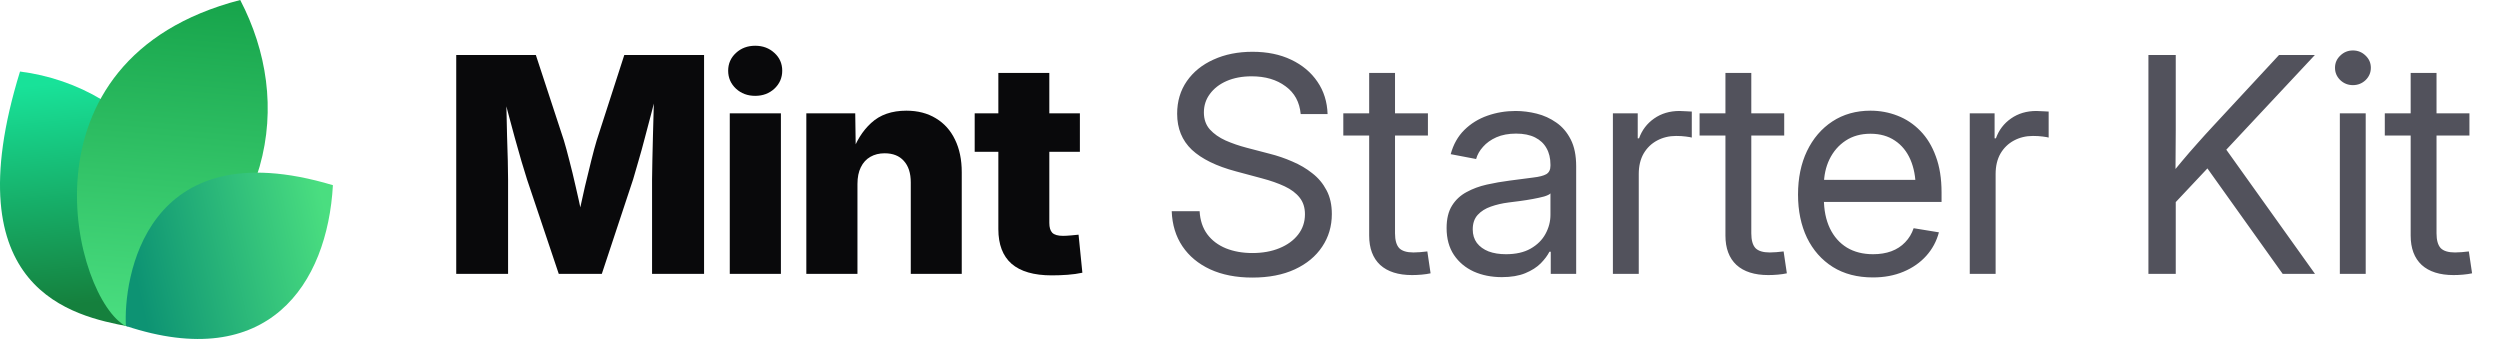
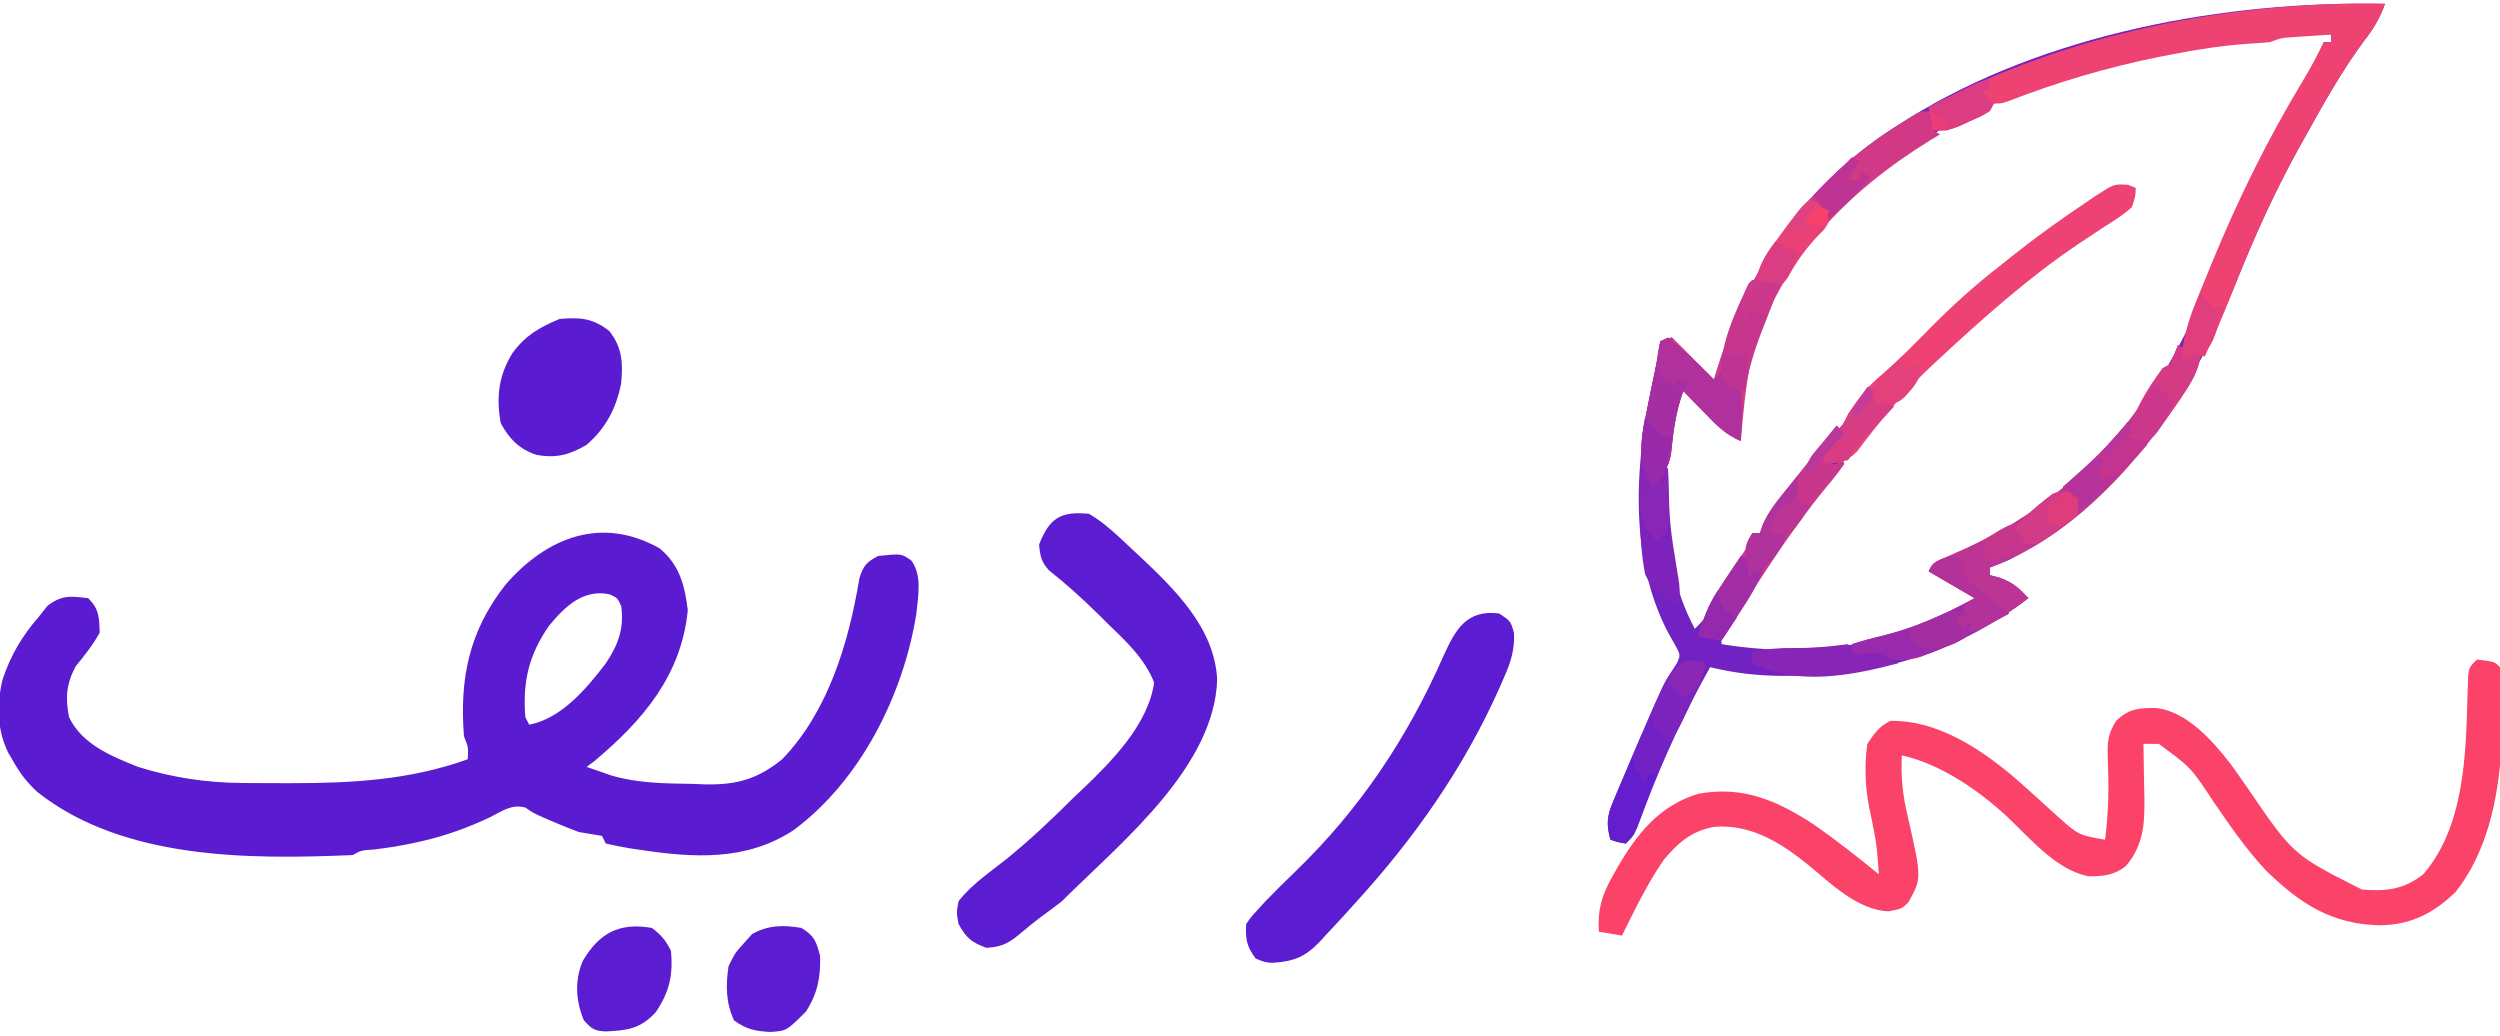
- <svg xmlns="http://www.w3.org/2000/svg" width="177" height="24" viewBox="0 0 177 24" fill="none">
-   <path d="M9.061 23.108C5.268 22.377 -3.391 20.627 1.417 5.064C9.634 6.099 16.973 14.064 9.061 23.108Z" fill="url(#paint0_linear_17557_2020)" />
-   <path d="M8.919 23.094C5.276 21.222 0.784 4.209 17.007 0C20.757 7.193 19.621 16.545 8.919 23.094Z" fill="url(#paint1_linear_17557_2020)" />
-   <path d="M8.914 23.079C8.735 19.882 10.159 9.085 23.57 13.111C23.181 20.123 18.984 26.418 8.914 23.079Z" fill="url(#paint2_linear_17557_2020)" />
-   <path d="M32.301 19.392V3.894H37.938L39.925 9.948C40.036 10.315 40.164 10.787 40.31 11.362C40.462 11.938 40.611 12.552 40.757 13.204C40.91 13.855 41.048 14.483 41.173 15.086C41.305 15.682 41.412 16.192 41.495 16.615H40.695C40.771 16.192 40.871 15.682 40.996 15.086C41.128 14.49 41.267 13.866 41.412 13.214C41.565 12.562 41.714 11.948 41.86 11.373C42.005 10.79 42.133 10.315 42.244 9.948L44.2 3.894H49.848V19.392H46.166V12.704C46.166 12.357 46.173 11.917 46.187 11.383C46.2 10.849 46.214 10.27 46.228 9.646C46.249 9.022 46.266 8.391 46.28 7.753C46.301 7.115 46.311 6.519 46.311 5.964H46.623C46.485 6.561 46.332 7.181 46.166 7.826C45.999 8.471 45.833 9.102 45.666 9.719C45.507 10.336 45.351 10.901 45.198 11.414C45.053 11.928 44.928 12.357 44.824 12.704L42.608 19.392H39.561L37.314 12.704C37.203 12.357 37.072 11.928 36.919 11.414C36.773 10.901 36.614 10.34 36.441 9.729C36.274 9.112 36.104 8.481 35.931 7.836C35.764 7.192 35.608 6.567 35.463 5.964H35.827C35.834 6.512 35.844 7.105 35.858 7.743C35.872 8.374 35.886 9.005 35.9 9.636C35.92 10.26 35.938 10.839 35.952 11.373C35.965 11.907 35.972 12.351 35.972 12.704V19.392H32.301ZM51.668 19.392V8.024H55.288V19.392H51.668ZM53.468 6.786C52.927 6.786 52.473 6.616 52.105 6.276C51.738 5.93 51.554 5.507 51.554 5.007C51.554 4.508 51.738 4.088 52.105 3.749C52.473 3.409 52.927 3.239 53.468 3.239C54.009 3.239 54.463 3.409 54.83 3.749C55.198 4.082 55.382 4.501 55.382 5.007C55.382 5.507 55.198 5.93 54.83 6.276C54.463 6.616 54.009 6.786 53.468 6.786ZM60.708 13.027V19.392H57.088V8.024H60.551L60.593 10.967H60.281C60.593 10.024 61.061 9.268 61.685 8.7C62.309 8.124 63.138 7.836 64.171 7.836C64.975 7.836 65.672 8.017 66.262 8.377C66.851 8.731 67.302 9.234 67.614 9.885C67.933 10.537 68.092 11.307 68.092 12.194V19.392H64.483V12.912C64.483 12.26 64.32 11.754 63.994 11.394C63.675 11.033 63.221 10.853 62.632 10.853C62.25 10.853 61.914 10.936 61.623 11.102C61.332 11.269 61.106 11.515 60.947 11.841C60.787 12.16 60.708 12.555 60.708 13.027ZM76.456 8.024V10.749H69.008V8.024H76.456ZM70.683 5.163H74.292V15.783C74.292 16.102 74.361 16.334 74.5 16.48C74.646 16.625 74.899 16.698 75.259 16.698C75.405 16.698 75.596 16.688 75.831 16.667C76.074 16.646 76.251 16.629 76.362 16.615L76.632 19.309C76.313 19.378 75.963 19.427 75.582 19.455C75.207 19.482 74.836 19.496 74.469 19.496C73.2 19.496 72.25 19.222 71.619 18.674C70.995 18.127 70.683 17.308 70.683 16.22V5.163Z" fill="#09090B" />
-   <path d="M88.667 19.652C87.523 19.652 86.528 19.458 85.682 19.07C84.843 18.681 84.188 18.137 83.716 17.437C83.245 16.736 82.992 15.908 82.957 14.951H84.933C84.968 15.596 85.148 16.14 85.474 16.584C85.8 17.021 86.24 17.354 86.795 17.582C87.35 17.804 87.974 17.915 88.667 17.915C89.388 17.915 90.026 17.801 90.581 17.572C91.143 17.343 91.583 17.024 91.902 16.615C92.228 16.199 92.391 15.717 92.391 15.169C92.391 14.698 92.266 14.306 92.017 13.994C91.767 13.675 91.413 13.408 90.956 13.193C90.498 12.978 89.954 12.787 89.323 12.621L87.502 12.132C86.123 11.765 85.082 11.255 84.382 10.603C83.689 9.944 83.342 9.095 83.342 8.055C83.342 7.174 83.571 6.404 84.028 5.746C84.486 5.087 85.117 4.577 85.921 4.217C86.726 3.849 87.645 3.666 88.678 3.666C89.718 3.666 90.63 3.853 91.413 4.227C92.204 4.602 92.824 5.122 93.275 5.787C93.726 6.446 93.965 7.209 93.993 8.076H92.089C92.013 7.23 91.656 6.574 91.018 6.11C90.387 5.638 89.586 5.403 88.615 5.403C87.95 5.403 87.36 5.513 86.847 5.735C86.341 5.957 85.946 6.262 85.661 6.651C85.377 7.032 85.235 7.469 85.235 7.961C85.235 8.447 85.377 8.849 85.661 9.168C85.946 9.48 86.317 9.74 86.774 9.948C87.232 10.149 87.724 10.319 88.251 10.457L89.884 10.884C90.439 11.023 90.977 11.206 91.496 11.435C92.023 11.657 92.495 11.934 92.911 12.267C93.334 12.593 93.67 12.995 93.92 13.474C94.17 13.945 94.294 14.504 94.294 15.149C94.294 16.015 94.066 16.788 93.608 17.468C93.157 18.148 92.512 18.681 91.673 19.07C90.834 19.458 89.832 19.652 88.667 19.652ZM101.097 8.024V9.594H95.106V8.024H101.097ZM96.937 5.163H98.767V16.521C98.767 17 98.865 17.347 99.059 17.562C99.26 17.77 99.6 17.874 100.078 17.874C100.21 17.874 100.366 17.867 100.546 17.853C100.733 17.832 100.903 17.815 101.056 17.801L101.285 19.351C101.097 19.392 100.886 19.423 100.65 19.444C100.414 19.465 100.189 19.475 99.974 19.475C98.996 19.475 98.244 19.236 97.717 18.758C97.197 18.272 96.937 17.579 96.937 16.677V5.163ZM106.33 19.621C105.595 19.621 104.932 19.489 104.343 19.226C103.754 18.955 103.285 18.564 102.939 18.05C102.592 17.53 102.419 16.896 102.419 16.147C102.419 15.495 102.547 14.965 102.804 14.556C103.06 14.146 103.403 13.828 103.833 13.599C104.263 13.363 104.742 13.186 105.269 13.068C105.796 12.95 106.333 12.857 106.881 12.787C107.574 12.69 108.132 12.617 108.555 12.569C108.978 12.52 109.287 12.441 109.481 12.33C109.675 12.212 109.772 12.014 109.772 11.737V11.654C109.772 11.203 109.679 10.815 109.492 10.489C109.311 10.163 109.041 9.91 108.68 9.729C108.32 9.549 107.872 9.459 107.338 9.459C106.805 9.459 106.34 9.546 105.945 9.719C105.556 9.892 105.241 10.118 104.998 10.395C104.755 10.665 104.593 10.953 104.509 11.258L102.71 10.915C102.897 10.222 103.22 9.65 103.677 9.199C104.135 8.748 104.679 8.412 105.31 8.19C105.941 7.968 106.607 7.857 107.307 7.857C107.8 7.857 108.295 7.92 108.795 8.044C109.301 8.169 109.765 8.381 110.188 8.679C110.611 8.97 110.951 9.369 111.208 9.875C111.464 10.374 111.593 11.005 111.593 11.768V19.392H109.793V17.822H109.7C109.568 18.085 109.363 18.359 109.086 18.643C108.809 18.921 108.444 19.153 107.994 19.34C107.543 19.527 106.988 19.621 106.33 19.621ZM106.621 17.998C107.321 17.998 107.904 17.867 108.368 17.603C108.84 17.333 109.19 16.986 109.419 16.563C109.654 16.133 109.772 15.682 109.772 15.211V13.692C109.703 13.769 109.554 13.841 109.325 13.911C109.096 13.973 108.829 14.032 108.524 14.088C108.226 14.143 107.921 14.192 107.609 14.233C107.304 14.275 107.033 14.309 106.798 14.337C106.354 14.393 105.938 14.49 105.549 14.628C105.168 14.76 104.86 14.954 104.624 15.211C104.388 15.467 104.27 15.811 104.27 16.241C104.27 16.615 104.367 16.934 104.561 17.198C104.762 17.461 105.04 17.662 105.393 17.801C105.747 17.933 106.156 17.998 106.621 17.998ZM114.193 19.392V8.024H115.951V9.792H116.045C116.253 9.209 116.61 8.741 117.116 8.388C117.622 8.034 118.219 7.857 118.905 7.857C119.058 7.857 119.217 7.864 119.384 7.878C119.55 7.885 119.682 7.892 119.779 7.899V9.74C119.716 9.719 119.578 9.695 119.363 9.667C119.155 9.639 118.922 9.625 118.666 9.625C118.174 9.625 117.726 9.733 117.324 9.948C116.922 10.163 116.603 10.471 116.367 10.874C116.138 11.276 116.024 11.758 116.024 12.319V19.392H114.193ZM126.322 8.024V9.594H120.33V8.024H126.322ZM122.161 5.163H123.992V16.521C123.992 17 124.089 17.347 124.283 17.562C124.484 17.77 124.824 17.874 125.302 17.874C125.434 17.874 125.59 17.867 125.77 17.853C125.958 17.832 126.127 17.815 126.28 17.801L126.509 19.351C126.322 19.392 126.11 19.423 125.874 19.444C125.639 19.465 125.413 19.475 125.198 19.475C124.221 19.475 123.468 19.236 122.941 18.758C122.421 18.272 122.161 17.579 122.161 16.677V5.163ZM132.604 19.642C131.502 19.642 130.555 19.396 129.765 18.903C128.974 18.404 128.364 17.714 127.934 16.834C127.511 15.946 127.3 14.927 127.3 13.775C127.3 12.611 127.511 11.584 127.934 10.697C128.364 9.802 128.964 9.102 129.734 8.596C130.51 8.089 131.408 7.836 132.428 7.836C133.1 7.836 133.738 7.954 134.341 8.19C134.952 8.426 135.489 8.783 135.954 9.261C136.425 9.74 136.793 10.343 137.056 11.071C137.327 11.792 137.462 12.645 137.462 13.63V14.296H128.433V12.735H136.463L135.631 13.297C135.631 12.541 135.506 11.876 135.257 11.3C135.007 10.725 134.643 10.277 134.165 9.958C133.686 9.632 133.107 9.469 132.428 9.469C131.748 9.469 131.162 9.632 130.67 9.958C130.177 10.284 129.796 10.725 129.526 11.279C129.262 11.827 129.13 12.441 129.13 13.12V14.046C129.13 14.864 129.273 15.572 129.557 16.168C129.841 16.757 130.243 17.211 130.763 17.53C131.283 17.842 131.901 17.998 132.615 17.998C133.093 17.998 133.523 17.929 133.905 17.79C134.293 17.645 134.619 17.433 134.882 17.156C135.153 16.879 135.354 16.546 135.486 16.157L137.275 16.449C137.108 17.08 136.81 17.634 136.38 18.113C135.95 18.591 135.413 18.966 134.768 19.236C134.123 19.507 133.402 19.642 132.604 19.642ZM139.459 19.392V8.024H141.217V9.792H141.311C141.519 9.209 141.876 8.741 142.382 8.388C142.888 8.034 143.485 7.857 144.171 7.857C144.324 7.857 144.483 7.864 144.649 7.878C144.816 7.885 144.948 7.892 145.045 7.899V9.74C144.982 9.719 144.844 9.695 144.629 9.667C144.421 9.639 144.188 9.625 143.932 9.625C143.439 9.625 142.992 9.733 142.59 9.948C142.188 10.163 141.869 10.471 141.633 10.874C141.404 11.276 141.29 11.758 141.29 12.319V19.392H139.459ZM153.429 14.961V12.715C153.783 12.257 154.136 11.82 154.49 11.404C154.844 10.981 155.204 10.565 155.572 10.156C155.939 9.74 156.314 9.327 156.695 8.918L161.355 3.894H163.893L157.277 10.967H157.184L153.429 14.961ZM152.108 19.392V3.894H154.043V9.241L154.022 12.559L154.043 13.505V19.392H152.108ZM161.615 19.392L155.967 11.477L157.173 9.969L163.903 19.392H161.615ZM165.661 19.392V8.024H167.492V19.392H165.661ZM166.587 6.027C166.24 6.027 165.942 5.909 165.692 5.673C165.443 5.43 165.318 5.139 165.318 4.799C165.318 4.459 165.443 4.172 165.692 3.936C165.942 3.693 166.24 3.572 166.587 3.572C166.934 3.572 167.232 3.693 167.482 3.936C167.731 4.172 167.856 4.459 167.856 4.799C167.856 5.139 167.731 5.43 167.482 5.673C167.232 5.909 166.934 6.027 166.587 6.027ZM174.836 8.024V9.594H168.844V8.024H174.836ZM170.675 5.163H172.506V16.521C172.506 17 172.603 17.347 172.797 17.562C172.998 17.77 173.338 17.874 173.816 17.874C173.948 17.874 174.104 17.867 174.284 17.853C174.472 17.832 174.641 17.815 174.794 17.801L175.023 19.351C174.836 19.392 174.624 19.423 174.388 19.444C174.153 19.465 173.927 19.475 173.712 19.475C172.735 19.475 171.982 19.236 171.455 18.758C170.935 18.272 170.675 17.579 170.675 16.677V5.163Z" fill="#52525C" />
-   <defs>
-     <linearGradient id="paint0_linear_17557_2020" x1="3.776" y1="5.916" x2="5.232" y2="21.559" gradientUnits="userSpaceOnUse">
-       <stop stop-color="#18E299" />
-       <stop offset="1" stop-color="#15803D" />
-     </linearGradient>
-     <linearGradient id="paint1_linear_17557_2020" x1="12.171" y1="-0.718" x2="10.19" y2="22.983" gradientUnits="userSpaceOnUse">
-       <stop stop-color="#16A34A" />
-       <stop offset="1" stop-color="#4ADE80" />
-     </linearGradient>
-     <linearGradient id="paint2_linear_17557_2020" x1="23.133" y1="15.353" x2="9.338" y2="18.52" gradientUnits="userSpaceOnUse">
-       <stop stop-color="#4ADE80" />
-       <stop offset="1" stop-color="#0D9373" />
-     </linearGradient>
-   </defs>
+ <svg xmlns="http://www.w3.org/2000/svg" version="1.1" width="652" height="270">
+   <path d="M0 0 C5.19 4.208 6.605 9.708 7.375 16.125 C5.727 33.157 -4.363 44.936 -17.062 55.562 C-17.702 56.037 -18.341 56.511 -19 57 C-17.627 57.485 -16.252 57.963 -14.875 58.438 C-14.109 58.704 -13.344 58.971 -12.555 59.246 C-5.562 61.31 1.518 61.319 8.75 61.438 C10.444 61.506 10.444 61.506 12.172 61.576 C20.3 61.684 25.644 60.149 32 55 C44.02 42.557 49.368 24.507 52.129 7.828 C53.144 4.531 53.986 3.601 57 2 C63.097 1.358 63.097 1.358 65.688 3.199 C68.545 7.12 67.434 12.405 67 17 C63.624 38.199 52.453 60.578 34.934 73.527 C22.595 81.605 8.875 80.749 -5.125 78.625 C-5.979 78.499 -6.834 78.373 -7.714 78.243 C-9.822 77.902 -11.914 77.459 -14 77 C-14.33 76.34 -14.66 75.68 -15 75 C-16.997 74.648 -18.998 74.318 -21 74 C-23.064 73.246 -25.107 72.432 -27.125 71.562 C-28.138 71.131 -29.151 70.699 -30.195 70.254 C-33 69 -33 69 -34.918 67.645 C-38.393 66.569 -41.113 68.573 -44.188 70.125 C-50.025 72.88 -55.701 74.949 -62 76.375 C-63.021 76.607 -63.021 76.607 -64.063 76.844 C-67.49 77.58 -70.893 78.133 -74.375 78.539 C-77.825 78.775 -77.825 78.775 -80 80 C-107.03 81.161 -139.897 81.229 -162.25 63.562 C-164.861 61.129 -166.547 59.016 -168.312 55.938 C-168.804 55.101 -169.295 54.264 -169.801 53.402 C-172.819 47.356 -172.896 40.692 -171.316 34.184 C-169.21 27.899 -166.325 22.991 -162 18 C-161.216 17.01 -160.433 16.02 -159.625 15 C-155.849 12.123 -153.668 12.464 -149 13 C-146.123 15.877 -146.134 17.984 -146 22 C-147.788 25.245 -149.908 27.887 -152.25 30.75 C-154.683 35.268 -155.006 38.978 -154 44 C-150.677 51.106 -142.904 54.253 -136 57 C-127.013 59.82 -118.086 61.147 -108.672 61.203 C-107.889 61.21 -107.106 61.217 -106.3 61.224 C-103.783 61.241 -101.267 61.248 -98.75 61.25 C-97.895 61.251 -97.04 61.253 -96.159 61.254 C-80.306 61.249 -65.072 60.463 -50 55 C-49.842 51.947 -49.842 51.947 -51 49 C-52.169 33.948 -49.676 21.563 -40.094 9.406 C-29.366 -2.922 -15.043 -8.494 0 0 Z M-28.773 20.156 C-34.082 27.718 -35.721 34.828 -35 44 C-34.67 44.66 -34.34 45.32 -34 46 C-25.478 44.341 -19.06 36.582 -14 30 C-10.765 25.092 -9.176 21 -10 15 C-10.98 12.936 -10.98 12.936 -13 12 C-19.872 10.562 -24.656 15.15 -28.773 20.156 Z " fill="#5B1CD1" transform="translate(172,143)" />
+   <path d="M0 0 C-1.332 3.75 -2.99 6.501 -5.438 9.625 C-11.373 17.639 -16.165 26.292 -21 35 C-21.687 36.226 -21.687 36.226 -22.388 37.478 C-28.856 49.098 -34.162 60.956 -39.079 73.309 C-51.06 103.319 -69.104 129.335 -98 145 C-99.653 145.699 -101.316 146.378 -103 147 C-103 147.66 -103 148.32 -103 149 C-101.639 149.371 -101.639 149.371 -100.25 149.75 C-96.859 151.054 -95.437 152.394 -93 155 C-110.39 168.462 -131.578 175.409 -153.5 175.25 C-154.563 175.258 -155.627 175.265 -156.723 175.273 C-163.379 175.257 -169.533 174.586 -176 173 C-182.526 184.65 -188.003 196.418 -192.775 208.896 C-193.169 209.922 -193.563 210.947 -193.969 212.004 C-194.314 212.92 -194.658 213.836 -195.014 214.78 C-196 217 -196 217 -198 219 C-200.125 218.625 -200.125 218.625 -202 218 C-203.053 214.126 -202.963 211.986 -201.41 208.297 C-201.042 207.407 -200.673 206.516 -200.293 205.599 C-199.887 204.659 -199.481 203.719 -199.062 202.75 C-198.654 201.78 -198.246 200.81 -197.826 199.811 C-188.447 177.725 -188.447 177.725 -184.609 171.883 C-183.737 169.866 -183.737 169.866 -185.012 167.406 C-185.565 166.447 -186.118 165.488 -186.688 164.5 C-197.739 143.836 -195.494 118.163 -190.458 96.077 C-189.868 93.4 -189.416 90.709 -189 88 C-187.515 87.505 -187.515 87.505 -186 87 C-182.37 90.63 -178.74 94.26 -175 98 C-174.648 96.863 -174.296 95.726 -173.934 94.555 C-165.384 67.546 -150.352 45.966 -126 31 C-125.421 30.636 -124.842 30.272 -124.246 29.897 C-88.76 7.775 -41.503 -0.847 0 0 Z M-30 9 C-31.965 9.175 -33.933 9.311 -35.902 9.426 C-42.567 9.903 -49.011 10.9 -55.562 12.188 C-56.683 12.406 -57.803 12.624 -58.958 12.85 C-94.786 20.086 -132.199 35.15 -153.785 66.166 C-162.036 78.617 -168.216 92.665 -168.062 107.812 C-168.053 108.974 -168.044 110.135 -168.035 111.332 C-168.024 112.212 -168.012 113.093 -168 114 C-173.223 109.536 -178.209 104.926 -183 100 C-188.248 105.248 -187.292 116.139 -187.38 123.113 C-187.378 124.292 -187.377 125.472 -187.375 126.688 C-187.374 127.916 -187.373 129.145 -187.372 130.411 C-187.219 142.247 -185.576 152.423 -180 163 C-176.3 159.547 -173.983 155.359 -171.375 151.062 C-170.872 150.251 -170.37 149.44 -169.852 148.604 C-169.372 147.818 -168.893 147.032 -168.398 146.223 C-167.962 145.509 -167.525 144.795 -167.076 144.059 C-166.018 142.035 -165.45 140.231 -165 138 C-164.34 138 -163.68 138 -163 138 C-161.483 136.031 -160.079 134.056 -158.688 132 C-152.466 123.037 -145.642 114.52 -138.502 106.27 C-135.842 103.53 -135.842 103.53 -135 100 C-134.43 99.758 -133.861 99.515 -133.274 99.266 C-130.565 97.758 -128.779 95.971 -126.621 93.746 C-125.788 92.896 -124.954 92.045 -124.096 91.169 C-123.219 90.268 -122.341 89.366 -121.438 88.438 C-114.573 81.481 -107.803 74.897 -100 69 C-99.027 68.221 -98.054 67.443 -97.051 66.641 C-90.891 61.733 -84.514 57.209 -77.938 52.875 C-76.848 52.146 -76.848 52.146 -75.736 51.403 C-75.048 50.958 -74.361 50.513 -73.652 50.055 C-73.044 49.657 -72.435 49.26 -71.808 48.851 C-70 48 -70 48 -66 48 C-66.078 50.207 -66.078 50.207 -67 53 C-69.236 54.779 -71.323 56.222 -73.75 57.688 C-75.13 58.564 -76.508 59.444 -77.883 60.328 C-78.577 60.772 -79.27 61.216 -79.985 61.674 C-99.427 74.472 -117.973 91.339 -133 109 C-133.822 109.935 -134.645 110.869 -135.492 111.832 C-148.056 126.219 -158.917 141.829 -168.853 158.12 C-169.833 159.726 -170.831 161.321 -171.832 162.914 C-173.163 164.892 -173.163 164.892 -173 167 C-148.66 170.928 -127.914 166.92 -106 156 C-108.569 153.246 -110.837 151.343 -114.25 149.75 C-114.956 149.415 -115.663 149.08 -116.391 148.734 C-117.187 148.371 -117.187 148.371 -118 148 C-115.509 146.339 -113.133 145.011 -110.465 143.68 C-100.932 138.857 -91.917 134.286 -84 127 C-83.201 126.328 -82.402 125.657 -81.578 124.965 C-63.003 109.072 -51.992 88.363 -43.188 65.875 C-35.921 47.365 -27.047 29.57 -16 13 C-16 12.01 -16 11.02 -16 10 C-15.34 10 -14.68 10 -14 10 C-14 9.34 -14 8.68 -14 8 C-16.104 7.973 -18.208 7.954 -20.312 7.938 C-21.484 7.926 -22.656 7.914 -23.863 7.902 C-27.031 7.851 -27.031 7.851 -30 9 Z " fill="#7221C3" transform="translate(622,1)" />
+   <path d="M0 0 C4.556 0.556 4.556 0.556 6 2 C7.477 20.905 6.766 44.869 -5.477 60.504 C-11.154 66.079 -17.057 69.131 -25 69.312 C-37.77 69.157 -46.02 63.773 -54.98 55.078 C-60.166 49.561 -64.415 43.337 -68.701 37.115 C-74.559 28.184 -74.559 28.184 -83 22 C-84.32 22 -85.64 22 -87 22 C-86.976 22.99 -86.976 22.99 -86.952 24 C-86.89 27.021 -86.851 30.041 -86.812 33.062 C-86.787 34.101 -86.762 35.139 -86.736 36.209 C-86.671 43.076 -87.006 48.408 -91.562 53.875 C-94.604 56.255 -97.549 56.585 -101.383 56.523 C-109.767 54.847 -116.458 46.719 -122.51 41.014 C-129.995 34.069 -139.887 27.267 -150 25 C-150.289 30.589 -149.799 35.296 -148.5 40.75 C-144.786 57.056 -144.786 57.056 -148.305 63.324 C-150 65 -150 65 -153.5 65.688 C-161.475 65.264 -168.081 58.817 -173.938 53.938 C-181.234 48.005 -189.108 42.893 -198.824 43.621 C-204.757 44.654 -208.288 47.719 -212.055 52.195 C-216.358 58.399 -219.623 65.262 -223 72 C-224.98 71.67 -226.96 71.34 -229 71 C-229.409 65.318 -228.252 61.498 -225.5 56.625 C-225.138 55.972 -224.775 55.318 -224.402 54.645 C-219.263 45.659 -213.285 38.028 -203 35 C-191.405 32.897 -182.502 36.808 -173 43 C-167.148 47.095 -161.532 51.485 -156 56 C-156.545 48.269 -156.545 48.269 -158.062 40.688 C-159.499 34.625 -159.878 28.164 -159 22 C-157.193 19.278 -155.931 17.466 -153 16 C-139.287 15.764 -126.679 25.173 -117 34 C-115.672 35.203 -115.672 35.203 -114.316 36.43 C-112.618 37.969 -110.921 39.508 -109.223 41.047 C-103.885 45.797 -103.885 45.797 -97 47 C-96.057 39.829 -95.97 32.97 -96.303 25.754 C-96.393 21.623 -96.359 19.573 -94.113 15.984 C-90.647 12.73 -88.05 12.594 -83.438 12.66 C-75.518 13.764 -69.06 21.087 -64.364 27.093 C-62.757 29.314 -61.186 31.558 -59.625 33.812 C-47.955 50.928 -47.955 50.928 -30 60 C-23.766 60.52 -19.014 59.984 -14 56 C-3.355 43.663 -2.89 25.1 -2.482 9.654 C-2.448 8.7 -2.414 7.745 -2.379 6.762 C-2.341 5.462 -2.341 5.462 -2.303 4.135 C-2 2 -2 2 0 0 Z " fill="#FB4269" transform="translate(646,172)" />
+   <path d="M0 0 C4.13 2.395 7.522 5.746 11 9 C11.77 9.714 11.77 9.714 12.555 10.443 C22.025 19.319 32.824 29.622 33.438 43.312 C32.684 65.434 9.774 84.592 -5 99 C-5.99 99.99 -5.99 99.99 -7 101 C-8.902 102.482 -10.84 103.907 -12.785 105.332 C-14.244 106.431 -15.671 107.574 -17.059 108.762 C-20.499 111.639 -22.156 112.958 -26.75 113.188 C-30.651 111.762 -31.989 110.62 -34 107 C-34.562 104 -34.562 104 -34 101 C-30.598 96.691 -25.988 93.573 -21.695 90.184 C-15.465 85.136 -9.657 79.675 -4 74 C-3.221 73.268 -2.443 72.536 -1.641 71.781 C6.032 64.46 15.462 54.901 17 44 C14.445 37.597 9.63 33.244 4.75 28.5 C4.024 27.779 3.299 27.059 2.551 26.316 C-1.616 22.209 -5.866 18.349 -10.46 14.721 C-12.44 12.509 -12.762 10.935 -13 8 C-10.298 1.111 -7.38 -0.729 0 0 Z " fill="#5C1CD1" transform="translate(284,134)" />
+   <path d="M0 0 C3 2 3 2 3.863 5.137 C4.022 9.609 2.971 12.807 1.188 16.812 C0.871 17.545 0.555 18.278 0.229 19.033 C-9.184 40.283 -22.322 58.935 -38 76 C-38.591 76.658 -39.183 77.316 -39.792 77.994 C-41.587 79.978 -43.412 81.93 -45.25 83.875 C-46.063 84.777 -46.063 84.777 -46.892 85.698 C-50.684 89.597 -53.6 90.737 -59.024 91.094 C-61 91 -61 91 -63.5 90 C-65.877 86.831 -66.195 84.973 -66 81 C-64.719 79.139 -64.719 79.139 -62.965 77.227 C-62.325 76.527 -61.685 75.828 -61.026 75.108 C-58.523 72.504 -55.959 69.976 -53.356 67.472 C-36.388 51.111 -24.005 32.565 -14.536 11.056 C-11.403 4.137 -8.465 -1.104 0 0 Z " fill="#5C1CD1" transform="translate(391,160)" />
+   <path d="M0 0 C-1.332 3.75 -2.99 6.501 -5.438 9.625 C-11.373 17.639 -16.165 26.292 -21 35 C-21.687 36.226 -21.687 36.226 -22.388 37.478 C-30.041 51.226 -36.052 65.437 -41.816 80.064 C-43.44 84.091 -45.191 88.054 -47 92 C-48.485 91.505 -48.485 91.505 -50 91 C-50.33 91.66 -50.66 92.32 -51 93 C-51.66 92.67 -52.32 92.34 -53 92 C-52.443 86.954 -51.311 82.721 -49.41 78.02 C-49.15 77.373 -48.89 76.727 -48.622 76.061 C-47.779 73.974 -46.922 71.893 -46.062 69.812 C-45.624 68.742 -45.624 68.742 -45.176 67.65 C-38.316 50.942 -30.491 35.057 -21.129 19.602 C-19.249 16.479 -17.582 13.286 -16 10 C-15.34 10 -14.68 10 -14 10 C-14 9.34 -14 8.68 -14 8 C-16.104 8.141 -18.209 8.288 -20.312 8.438 C-21.484 8.519 -22.656 8.6 -23.863 8.684 C-27.026 8.887 -27.026 8.887 -30 10 C-31.965 10.175 -33.933 10.311 -35.902 10.426 C-42.567 10.903 -49.011 11.9 -55.562 13.188 C-57.241 13.514 -57.241 13.514 -58.953 13.847 C-72.341 16.548 -85.367 20.395 -98.102 25.336 C-100 26 -100 26 -102 26 C-102.33 26.66 -102.66 27.32 -103 28 C-105.363 29.289 -105.363 29.289 -108.312 30.625 C-109.278 31.071 -110.244 31.517 -111.238 31.977 C-114 33 -114 33 -118 33 C-118.33 31.02 -118.66 29.04 -119 27 C-83.454 7.886 -40.289 -0.822 0 0 Z " fill="#EE4273" transform="translate(622,1)" />
+   <path d="M0 0 C0.124 0.804 0.247 1.609 0.375 2.438 C0.684 3.706 0.684 3.706 1 5 C1.99 5.495 1.99 5.495 3 6 C1.71 6.783 1.71 6.783 0.395 7.582 C-21.495 21.104 -39.082 39.035 -46.258 64.438 C-47.74 71.551 -48.383 78.768 -49 86 C-53.074 84.39 -55.765 81.462 -58.75 78.375 C-59.257 77.859 -59.763 77.344 -60.285 76.812 C-61.528 75.546 -62.765 74.274 -64 73 C-66.041 78.524 -66.647 83.831 -67.242 89.66 C-68.089 93.392 -69.414 95.231 -72 98 C-75.451 92.824 -75.286 87.769 -74.258 81.836 C-73.893 80.013 -73.515 78.193 -73.125 76.375 C-72.752 74.55 -72.38 72.724 -72.008 70.898 C-71.743 69.63 -71.743 69.63 -71.474 68.335 C-70.912 65.567 -70.436 62.79 -70 60 C-68.515 59.505 -68.515 59.505 -67 59 C-63.37 62.63 -59.74 66.26 -56 70 C-55.648 68.863 -55.296 67.726 -54.934 66.555 C-46.352 39.443 -31.291 18.136 -7 3 C-6.094 2.426 -5.188 1.853 -4.254 1.262 C-2 0 -2 0 0 0 Z " fill="#D13986" transform="translate(503,29)" />
+   <path d="M0 0 C0.619 0.33 1.238 0.66 1.875 1 C3.91 2.142 3.91 2.142 6 2 C5.468 6.698 3.353 10.049 0.75 13.875 C0.309 14.526 -0.132 15.178 -0.587 15.849 C-12.626 33.225 -28.7 50.5 -49 58 C-49 58.66 -49 59.32 -49 60 C-48.093 60.248 -47.185 60.495 -46.25 60.75 C-42.859 62.054 -41.437 63.394 -39 66 C-46.791 72.031 -55.017 76.109 -64 80 C-64.898 80.393 -65.797 80.786 -66.723 81.191 C-69.864 82.307 -72.693 82.122 -76 82 C-76.99 82 -77.98 82 -79 82 C-80.333 81.667 -81.667 81.333 -83 81 C-83.99 81 -84.98 81 -86 81 C-85.67 80.01 -85.34 79.02 -85 78 C-82.26 77.118 -79.607 76.404 -76.812 75.75 C-68.093 73.548 -60.901 70.286 -53 66 C-56.96 63.69 -60.92 61.38 -65 59 C-63.734 56.468 -62.804 56.295 -60.238 55.188 C-59.065 54.666 -59.065 54.666 -57.867 54.133 C-57.024 53.759 -56.181 53.385 -55.312 53 C-46.399 48.899 -38.595 44.199 -31 38 C-30.479 37.575 -29.957 37.15 -29.42 36.712 C-20.127 28.983 -11.682 19.764 -5.812 9.141 C-4 6 -4 6 -2 5 C-1.278 3.356 -0.606 1.689 0 0 Z " fill="#BC3494" transform="translate(568,90)" />
+   <path d="M0 0 C3.37 4.289 3.558 8.347 3.062 13.625 C1.744 20.137 -0.892 25.242 -5.938 29.625 C-10.426 32.285 -13.94 33.178 -19.012 32.262 C-23.456 30.792 -26.162 28.075 -28.375 23.938 C-29.52 17.195 -28.941 11.639 -25.312 5.75 C-21.855 1.045 -18.349 -0.944 -13 -3.188 C-7.615 -3.677 -4.172 -3.373 0 0 Z " fill="#5B1CD1" transform="translate(158.9375,86.375)" />
+   <path d="M0 0 C0.99 0.396 0.99 0.396 2 0.801 C1.953 2.977 1.953 2.977 1 5.801 C-1.199 7.855 -3.71 9.387 -6.25 10.988 C-7.722 11.958 -9.192 12.931 -10.66 13.906 C-11.763 14.634 -11.763 14.634 -12.887 15.376 C-25.944 24.178 -37.87 34.785 -49.375 45.488 C-50.029 46.094 -50.683 46.699 -51.357 47.323 C-58.605 54.137 -64.73 61.626 -70.691 69.578 C-73.456 72.239 -75.232 72.547 -79 72.801 C-79.33 71.811 -79.66 70.821 -80 69.801 C-78.789 68.262 -77.567 66.729 -76.262 65.27 C-74.797 63.564 -73.979 61.82 -73 59.801 C-70.421 55.78 -67.966 52.631 -64.309 49.562 C-60.039 45.891 -56.119 41.952 -52.188 37.926 C-46.078 31.751 -39.893 26.099 -33 20.801 C-32.022 20.017 -31.043 19.233 -30.035 18.426 C-23.89 13.533 -17.529 8.98 -11 4.613 C-10.282 4.119 -9.564 3.625 -8.824 3.116 C-3.691 -0.245 -3.691 -0.245 0 0 Z " fill="#EE4274" transform="translate(555,48.19922)" />
+   <path d="M0 0 C2.502 1.876 3.619 3.239 5 6 C5.55 12.376 4.605 16.67 1 22 C-2.984 26.316 -6.348 26.731 -12 27 C-15.061 26.835 -15.684 26.35 -17.75 24.062 C-19.833 18.959 -20.166 13.849 -18.051 8.68 C-13.759 1.341 -8.511 -1.48 0 0 Z " fill="#5C1CD1" transform="translate(170,242)" />
+   <path d="M0 0 C3.384 2.064 3.849 3.44 4.875 7.25 C5.062 12.851 4.238 17.079 1.188 21.812 C-3.87 26.87 -3.87 26.87 -8.18 27.133 C-12.05 26.917 -14.402 26.438 -17.562 24.125 C-19.729 19.415 -19.742 15.094 -19 10 C-17.312 6.562 -17.312 6.562 -15 4 C-13.948 2.824 -13.948 2.824 -12.875 1.625 C-8.634 -0.772 -4.761 -0.78 0 0 Z " fill="#5C1CD1" transform="translate(209,242)" />
+   <path d="M0 0 C0.66 0.66 1.32 1.32 2 2 C0.698 3.497 -0.604 4.995 -1.906 6.492 C-3.196 7.959 -3.196 7.959 -3 10 C-2.01 10 -1.02 10 0 10 C0.33 9.01 0.66 8.02 1 7 C1.495 8.485 1.495 8.485 2 10 C0.553 12.085 -0.921 13.95 -2.562 15.875 C-12.828 28.396 -21.448 42.271 -30 56 C-31.98 55.67 -33.96 55.34 -36 55 C-34.642 48.851 -31.962 44.422 -28.438 39.25 C-27.433 37.757 -26.432 36.262 -25.434 34.766 C-24.991 34.114 -24.548 33.462 -24.092 32.79 C-22.836 30.882 -22.836 30.882 -22 28 C-21.34 28 -20.68 28 -20 28 C-19.665 26.971 -19.665 26.971 -19.324 25.922 C-17.647 22.221 -15.365 19.387 -12.812 16.25 C-11.823 15.013 -10.833 13.776 -9.844 12.539 C-9.36 11.939 -8.877 11.338 -8.379 10.72 C-6.498 8.374 -4.653 6.002 -2.812 3.625 C-2.262 2.916 -1.712 2.207 -1.145 1.477 C-0.767 0.989 -0.389 0.502 0 0 Z " fill="#C8378C" transform="translate(479,111)" />
+   <path d="M0 0 C4.184 3.509 8.196 7.081 12 11 C12.66 10.34 13.32 9.68 14 9 C16.446 10.651 17.576 11.471 19 14 C19.449 18.363 19.288 22.629 19 27 C14.926 25.39 12.235 22.462 9.25 19.375 C8.743 18.859 8.237 18.344 7.715 17.812 C6.472 16.546 5.235 15.274 4 14 C1.959 19.524 1.353 24.831 0.758 30.66 C-0.089 34.392 -1.414 36.231 -4 39 C-7.451 33.824 -7.286 28.769 -6.258 22.836 C-5.893 21.013 -5.515 19.193 -5.125 17.375 C-4.752 15.55 -4.38 13.724 -4.008 11.898 C-3.74 10.628 -3.74 10.628 -3.466 9.331 C-3.074 7.371 -2.772 5.393 -2.492 3.414 C-2.33 2.617 -2.167 1.821 -2 1 C-1.34 0.67 -0.68 0.34 0 0 Z " fill="#B0319B" transform="translate(435,88)" />
+   <path d="M0 0 C0 1.32 0 2.64 0 4 C1.601 5.905 1.601 5.905 3.75 7.562 C4.446 8.141 5.142 8.72 5.859 9.316 C7.884 10.909 9.93 12.466 12 14 C9.337 15.444 6.67 16.88 4 18.312 C3.256 18.717 2.512 19.121 1.746 19.537 C-5.385 23.35 -11.708 26.488 -20 26 C-20.99 26 -21.98 26 -23 26 C-24.333 25.667 -25.667 25.333 -27 25 C-27.99 25 -28.98 25 -30 25 C-29.505 23.515 -29.505 23.515 -29 22 C-26.26 21.118 -23.607 20.404 -20.812 19.75 C-12.093 17.548 -4.901 14.286 3 10 C-0.96 7.69 -4.92 5.38 -9 3 C-8 1 -8 1 -5.625 -0.188 C-3 -1 -3 -1 0 0 Z " fill="#982AAB" transform="translate(512,146)" />
+   <path d="M0 0 C0.33 0 0.66 0 1 0 C1.66 1.98 2.32 3.96 3 6 C4.32 5.01 5.64 4.02 7 3 C7.02 3.553 7.04 4.107 7.06 4.677 C7.453 17.979 7.453 17.979 9.59 31.078 C10.157 33.734 10.142 36.298 10 39 C6.101 36.933 2.774 34.848 1.023 30.668 C-0.888 20.696 -0.185 10.114 0 0 Z " fill="#7D23BC" transform="translate(428,119)" />
+   <path d="M0 0 C1.65 1.65 3.3 3.3 5 5 C3.115 10.864 1.067 16.659 -1.062 22.438 C-1.32 23.148 -1.577 23.858 -1.842 24.59 C-3.768 29.768 -3.768 29.768 -6 32 C-8.125 31.625 -8.125 31.625 -10 31 C-11.147 26.921 -10.846 24.716 -9.199 20.84 C-8.799 19.881 -8.399 18.923 -7.986 17.936 C-7.558 16.946 -7.129 15.957 -6.688 14.938 C-6.062 13.448 -6.062 13.448 -5.424 11.928 C-3.72 7.893 -1.996 3.9 0 0 Z " fill="#641ECD" transform="translate(430,188)" />
+   <path d="M0 0 C2.339 0.287 4.674 0.619 7 1 C5.648 5.174 4.131 9.241 2.5 13.312 C0.475 18.522 -0.977 23.512 -2 29 C-4.867 28.427 -5.861 28.139 -8 26 C-8.878 17.313 -4.499 8.704 -1 1 C-0.67 0.67 -0.34 0.34 0 0 Z " fill="#C6368D" transform="translate(457,73)" />
+   <path d="M0 0 C0.66 0.99 1.32 1.98 2 3 C2.866 2.722 2.866 2.722 3.75 2.438 C7.707 1.668 9.683 2.788 13 5 C0.726 8.222 -13.157 10.922 -25 5 C-25 4.01 -25 3.02 -25 2 C-21.344 1.23 -17.907 0.954 -14.188 1 C-9.375 1.058 -4.771 0.616 0 0 Z " fill="#8625B6" transform="translate(482,168)" />
+   <path d="M0 0 C0.619 0.33 1.238 0.66 1.875 1 C3.91 2.142 3.91 2.142 6 2 C5.507 7.103 2.955 10.521 0.125 14.625 C-0.322 15.293 -0.77 15.96 -1.23 16.648 C-5.44 22.858 -5.44 22.858 -8 25 C-10.688 24.688 -10.688 24.688 -13 24 C-11.624 17.119 -8.126 11.624 -4 6 C-3.34 5.67 -2.68 5.34 -2 5 C-1.278 3.356 -0.606 1.689 0 0 Z " fill="#D53A85" transform="translate(568,90)" />
+   <path d="M0 0 C0.268 0.619 0.536 1.238 0.812 1.875 C1.956 4.3 1.956 4.3 5 6 C5 5.34 5 4.68 5 4 C5.99 4.33 6.98 4.66 8 5 C7.67 5.66 7.34 6.32 7 7 C4.931 12.509 4.352 17.836 3.758 23.66 C2.911 27.392 1.586 29.231 -1 32 C-5.086 25.871 -4.036 19.708 -2.666 12.832 C-2.467 11.897 -2.268 10.963 -2.062 10 C-1.867 9.034 -1.672 8.069 -1.471 7.074 C-0.992 4.714 -0.501 2.356 0 0 Z " fill="#A52EA3" transform="translate(432,95)" />
+   <path d="M0 0 C3.756 1.454 3.756 1.454 4.824 3.844 C5 6 5 6 3.742 7.859 C2.818 8.795 2.818 8.795 1.875 9.75 C-1.278 13.092 -3.588 16.395 -5.762 20.434 C-7 22 -7 22 -8.957 22.785 C-11 23 -11 23 -14 22 C-13.52 16.955 -11.054 13.816 -8.125 9.875 C-7.678 9.255 -7.23 8.635 -6.77 7.996 C-4.667 5.112 -2.572 2.485 0 0 Z " fill="#E94077" transform="translate(472,52)" />
+   <path d="M0 0 C0.33 1.32 0.66 2.64 1 4 C1.66 3.67 2.32 3.34 3 3 C3 3.66 3 4.32 3 5 C3.66 5.33 4.32 5.66 5 6 C3.133 8.091 1.257 10.172 -0.625 12.25 C-1.147 12.837 -1.669 13.423 -2.207 14.027 C-5.533 17.681 -8.773 20.436 -13 23 C-13.289 22.381 -13.578 21.762 -13.875 21.125 C-14.937 18.867 -14.937 18.867 -17 17 C-16.359 16.443 -15.719 15.886 -15.059 15.312 C-9.616 10.51 -4.613 5.606 0 0 Z " fill="#C4348E" transform="translate(555,110)" />
+   <path d="M0 0 C0.99 0.33 1.98 0.66 3 1 C3 1.99 3 2.98 3 4 C3.99 3.67 4.98 3.34 6 3 C4.415 7.556 2.01 11.315 -0.625 15.312 C-1.045 15.958 -1.465 16.603 -1.898 17.268 C-2.928 18.848 -3.964 20.424 -5 22 C-6.98 21.67 -8.96 21.34 -11 21 C-9.69 15.405 -7.583 11.3 -4.375 6.562 C-3.955 5.926 -3.535 5.29 -3.102 4.635 C-2.076 3.084 -1.039 1.541 0 0 Z " fill="#A22DA5" transform="translate(454,145)" />
+   <path d="M0 0 C0.763 0.206 1.526 0.412 2.312 0.625 C0.88 5.266 -0.973 9.593 -3.125 13.938 C-3.575 14.886 -3.575 14.886 -4.033 15.854 C-4.839 17.485 -5.757 19.061 -6.688 20.625 C-7.678 20.955 -8.668 21.285 -9.688 21.625 C-11.437 19.052 -11.687 17.588 -11.625 14.438 C-10.229 8.76 -7.2 -1.005 0 0 Z " fill="#7C24BD" transform="translate(442.6875,172.375)" />
+   <path d="M0 0 C2 1 2 1 3 3 C5.017 4.134 5.017 4.134 7 5 C6.218 5.843 5.435 6.686 4.629 7.555 C3.607 8.661 2.585 9.768 1.562 10.875 C1.046 11.431 0.53 11.986 -0.002 12.559 C-2.821 15.547 -2.821 15.547 -5 19 C-8.062 19.625 -8.062 19.625 -11 20 C-11.33 19.01 -11.66 18.02 -12 17 C-10.789 15.461 -9.567 13.928 -8.262 12.469 C-6.797 10.763 -5.979 9.02 -5 7 C-3.385 4.629 -1.701 2.311 0 0 Z " fill="#D83C82" transform="translate(487,101)" />
+   <path d="M0 0 C0 1.32 0 2.64 0 4 C1.601 5.905 1.601 5.905 3.75 7.562 C4.446 8.141 5.142 8.72 5.859 9.316 C7.884 10.909 9.93 12.466 12 14 C10.425 14.869 8.839 15.72 7.25 16.562 C6.368 17.038 5.487 17.514 4.578 18.004 C1.793 19.08 0.73 19.065 -2 18 C-2 17.01 -2 16.02 -2 15 C-1.34 14.67 -0.68 14.34 0 14 C0 13.34 0 12.68 0 12 C0.99 11.34 1.98 10.68 3 10 C-0.96 7.69 -4.92 5.38 -9 3 C-8 1 -8 1 -5.625 -0.188 C-3 -1 -3 -1 0 0 Z " fill="#B3329A" transform="translate(512,146)" />
+   <path d="M0 0 C0.33 1.65 0.66 3.3 1 5 C-0.738 6.369 -2.491 7.72 -4.25 9.062 C-5.225 9.817 -6.199 10.571 -7.203 11.348 C-10 13 -10 13 -12.234 12.934 C-14 12 -14 12 -16 9 C-13.303 6.139 -10.556 3.525 -7.438 1.125 C-6.879 0.694 -6.321 0.264 -5.746 -0.18 C-3.471 -1.249 -2.317 -0.821 0 0 Z " fill="#D13B87" transform="translate(541,129)" />
+   <path d="M0 0 C0 0.66 0 1.32 0 2 C-0.99 2.495 -0.99 2.495 -2 3 C-1.01 3.99 -0.02 4.98 1 6 C-0.443 8.886 -2.405 9.308 -5.312 10.625 C-6.761 11.294 -6.761 11.294 -8.238 11.977 C-11 13 -11 13 -15 13 C-15.33 11.02 -15.66 9.04 -16 7 C-13.711 5.828 -11.419 4.663 -9.125 3.5 C-8.474 3.166 -7.823 2.832 -7.152 2.488 C-2.227 0 -2.227 0 0 0 Z " fill="#DC3D82" transform="translate(519,21)" />
+   <path d="M0 0 C0 2.928 -0.14 5.204 -1 8 C-2.325 8.684 -3.659 9.35 -5 10 C-6.283 12.538 -6.283 12.538 -7 15 C-5.68 15 -4.36 15 -3 15 C-4.392 19.428 -6.521 21.956 -10 25 C-10.66 25 -11.32 25 -12 25 C-12.33 25.66 -12.66 26.32 -13 27 C-13 26.01 -13 25.02 -13 24 C-13.206 23.196 -13.412 22.391 -13.625 21.562 C-14.057 18.609 -13.562 17.481 -12 15 C-11.34 15 -10.68 15 -10 15 C-9.755 14.285 -9.51 13.569 -9.258 12.832 C-7.846 9.654 -6.087 7.364 -3.875 4.688 C-3.151 3.804 -2.426 2.921 -1.68 2.012 C-1.125 1.348 -0.571 0.684 0 0 Z " fill="#B0329D" transform="translate(469,124)" />
+   <path d="M0 0 C0.33 0 0.66 0 1 0 C1.66 1.98 2.32 3.96 3 6 C4.32 5.01 5.64 4.02 7 3 C7.081 5.605 7.14 8.207 7.188 10.812 C7.225 11.919 7.225 11.919 7.264 13.049 C7.338 18.55 7.338 18.55 5.488 21.012 C4.752 21.501 4.752 21.501 4 22 C0.994 19.048 -0.276 16.947 -0.391 12.793 C-0.364 11.257 -0.317 9.722 -0.25 8.188 C-0.232 7.399 -0.214 6.611 -0.195 5.799 C-0.148 3.865 -0.077 1.933 0 0 Z " fill="#8826B5" transform="translate(428,119)" />
+   <path d="M0 0 C0.433 0.66 0.866 1.32 1.312 2 C2.148 2.99 2.148 2.99 3 4 C3.99 4 4.98 4 6 4 C3.109 13.595 3.109 13.595 0 17 C-0.66 16.67 -1.32 16.34 -2 16 C-2.33 16.66 -2.66 17.32 -3 18 C-3.66 17.67 -4.32 17.34 -5 17 C-4.462 10.818 -2.454 5.673 0 0 Z " fill="#E13E7D" transform="translate(574,76)" />
+   <path d="M0 0 C1.65 1.65 3.3 3.3 5 5 C0.352 13.495 0.352 13.495 -2 15 C-4.688 14.688 -4.688 14.688 -7 14 C-5.707 8.239 -3.62 4.668 0 0 Z " fill="#CB388B" transform="translate(562,100)" />
+   <path d="M0 0 C0.66 0.33 1.32 0.66 2 1 C0.515 3.475 0.515 3.475 -1 6 C-0.01 6 0.98 6 2 6 C2 5.34 2 4.68 2 4 C2.99 4.33 3.98 4.66 5 5 C1.638 9.252 -1.748 12.638 -6 16 C-7.32 14.02 -8.64 12.04 -10 10 C-6.7 6.7 -3.4 3.4 0 0 Z " fill="#BF3493" transform="translate(483,41)" />
+   <path d="M0 0 C-0.99 0.33 -1.98 0.66 -3 1 C-2.01 2.485 -2.01 2.485 -1 4 C-0.34 3.34 0.32 2.68 1 2 C0.875 3.812 0.875 3.812 0 6 C-4.019 8.617 -7.221 9.637 -12 9 C-13.875 7.625 -13.875 7.625 -15 6 C-15 5.34 -15 4.68 -15 4 C-13.068 3.134 -11.129 2.283 -9.188 1.438 C-8.109 0.962 -7.03 0.486 -5.918 -0.004 C-3 -1 -3 -1 0 0 Z " fill="#A52DA2" transform="translate(513,160)" />
+   <path d="M0 0 C0.33 0.99 0.66 1.98 1 3 C2.32 2.67 3.64 2.34 5 2 C5 6.085 3.362 7.569 0.734 10.547 C-1 12 -1 12 -4.375 12.438 C-5.674 12.221 -5.674 12.221 -7 12 C-7.33 11.01 -7.66 10.02 -8 9 C-6.602 6.992 -6.602 6.992 -4.625 4.875 C-3.978 4.171 -3.331 3.467 -2.664 2.742 C-1.784 1.821 -0.901 0.901 0 0 Z " fill="#E4407B" transform="translate(496,93)" />
+   <path d="M0 0 C0.598 0.639 1.196 1.279 1.812 1.938 C3.908 4.203 3.908 4.203 7 5 C6.744 6.607 6.469 8.21 6.188 9.812 C6.037 10.706 5.886 11.599 5.73 12.52 C4.946 15.183 4.114 16.257 2 18 C-1.755 12.368 -1.195 6.375 0 0 Z " fill="#982AAA" transform="translate(429,109)" />
+   <path d="M0 0 C1.65 1.65 3.3 3.3 5 5 C4.01 7.97 3.02 10.94 2 14 C1.34 14 0.68 14 0 14 C-0.33 14.66 -0.66 15.32 -1 16 C-4.038 11.746 -4.038 11.746 -3.875 8.562 C-2.845 5.547 -1.502 2.808 0 0 Z " fill="#7221C4" transform="translate(430,188)" />
+   <path d="M0 0 C0.66 0.33 1.32 0.66 2 1 C1.01 2.485 1.01 2.485 0 4 C0.33 4.66 0.66 5.32 1 6 C2.32 5.67 3.64 5.34 5 5 C2.125 8.981 -0.821 11.436 -5 14 C-5.289 13.381 -5.577 12.762 -5.875 12.125 C-6.937 9.867 -6.937 9.867 -9 8 C-6.03 5.36 -3.06 2.72 0 0 Z " fill="#B5339A" transform="translate(547,119)" />
+   <path d="M0 0 C2 1 4 2 6 3 C4.875 5.972 3.777 8.334 2 11 C-0.979 12.153 -1.866 12.045 -5 11 C-4.469 6.485 -2.634 3.653 0 0 Z " fill="#DA3D82" transform="translate(463,63)" />
+   <path d="M0 0 C2.754 1.377 3.515 3.367 5 6 C2.099 7.934 1.103 8.301 -2.188 8.625 C-3.446 8.749 -4.704 8.873 -6 9 C-6.33 7.35 -6.66 5.7 -7 4 C-1.727 0.777 -1.727 0.777 0 0 Z " fill="#C7368D" transform="translate(524,137)" />
+   <path d="M0 0 C2.31 0.33 4.62 0.66 7 1 C5.125 6.75 5.125 6.75 4 9 C2.35 8.67 0.7 8.34 -1 8 C-1.33 8.66 -1.66 9.32 -2 10 C-2.688 8.375 -2.688 8.375 -3 6 C-1.562 2.75 -1.562 2.75 0 0 Z " fill="#CD398A" transform="translate(457,73)" />
+   <path d="M0 0 C0.144 0.639 0.289 1.279 0.438 1.938 C1.29 5.063 2.089 5.06 5 7 C3.02 9.97 3.02 9.97 1 13 C-1.97 12.505 -1.97 12.505 -5 12 C-3.858 7.52 -2.57 3.855 0 0 Z " fill="#9529AD" transform="translate(448,154)" />
+   <path d="M0 0 C0.763 0.206 1.526 0.412 2.312 0.625 C1.151 4.98 0.236 7.271 -3.688 9.625 C-5.008 8.305 -6.327 6.985 -7.688 5.625 C-6.026 1.791 -4.59 -0.641 0 0 Z " fill="#8A27B4" transform="translate(442.6875,172.375)" />
+   <path d="M0 0 C-0.33 2.97 -0.66 5.94 -1 9 C-5 8 -5 8 -7 6 C-7.125 2.875 -7.125 2.875 -7 0 C-4.333 -1.333 -2.833 -0.671 0 0 Z " fill="#BD3493" transform="translate(456,93)" />
+   <path d="M0 0 C1.32 0.66 2.64 1.32 4 2 C2.502 4.498 0.984 6.86 -1 9 C-3.812 9.438 -3.812 9.438 -6 9 C-5.694 5.326 -5.242 4.219 -2.438 1.688 C-1.633 1.131 -0.829 0.574 0 0 Z " fill="#BC3494" transform="translate(468,130)" />
+   <path d="M0 0 C0.99 0.66 1.98 1.32 3 2 C3 3.32 3 4.64 3 6 C1.25 7.75 1.25 7.75 -1 9 C-2.32 9 -3.64 9 -5 9 C-5.312 6.75 -5.312 6.75 -5 4 C-2.5 1.688 -2.5 1.688 0 0 Z " fill="#DF3C7C" transform="translate(539,128)" />
+   <path d="M0 0 C1.32 0.66 2.64 1.32 4 2 C3.67 3.32 3.34 4.64 3 6 C1.35 5.67 -0.3 5.34 -2 5 C-2 2 -2 2 0 0 Z " fill="#F6416C" transform="translate(473,53)" />
+   <path d="M0 0 C0.66 0.66 1.32 1.32 2 2 C-1.3 5.63 -4.6 9.26 -8 13 C-8 9.007 -6.522 7.847 -4 4.812 C-3.257 3.911 -2.515 3.01 -1.75 2.082 C-1.173 1.395 -0.595 0.708 0 0 Z " fill="#BA389A" transform="translate(479,111)" />
+   <path d="M0 0 C0.66 0.33 1.32 0.66 2 1 C1.288 1.928 1.288 1.928 0.562 2.875 C-1.024 4.907 -1.024 4.907 -2 7 C-3.644 7.722 -5.311 8.394 -7 9 C-2.857 2.571 -2.857 2.571 0 0 Z " fill="#DF4182" transform="translate(472,52)" />
+   <path d="M0 0 C0.33 0.66 0.66 1.32 1 2 C-0.98 4.64 -2.96 7.28 -5 10 C-5.66 9.34 -6.32 8.68 -7 8 C-4.69 5.36 -2.38 2.72 0 0 Z " fill="#BB3598" transform="translate(555,110)" />
+   <path d="M0 0 C2.475 0.99 2.475 0.99 5 2 C5 2.99 5 3.98 5 5 C3.68 5 2.36 5 1 5 C0.67 3.35 0.34 1.7 0 0 Z " fill="#E93E75" transform="translate(503,29)" />
+   <path d="M0 0 C0.66 0.33 1.32 0.66 2 1 C0.707 3.884 -0.659 5.872 -3 8 C-3.33 7.34 -3.66 6.68 -4 6 C-2.68 4.02 -1.36 2.04 0 0 Z " fill="#C43C97" transform="translate(487,101)" />
+   <path d="" fill="#9E38C8" transform="translate(0,0)" />
</svg>
